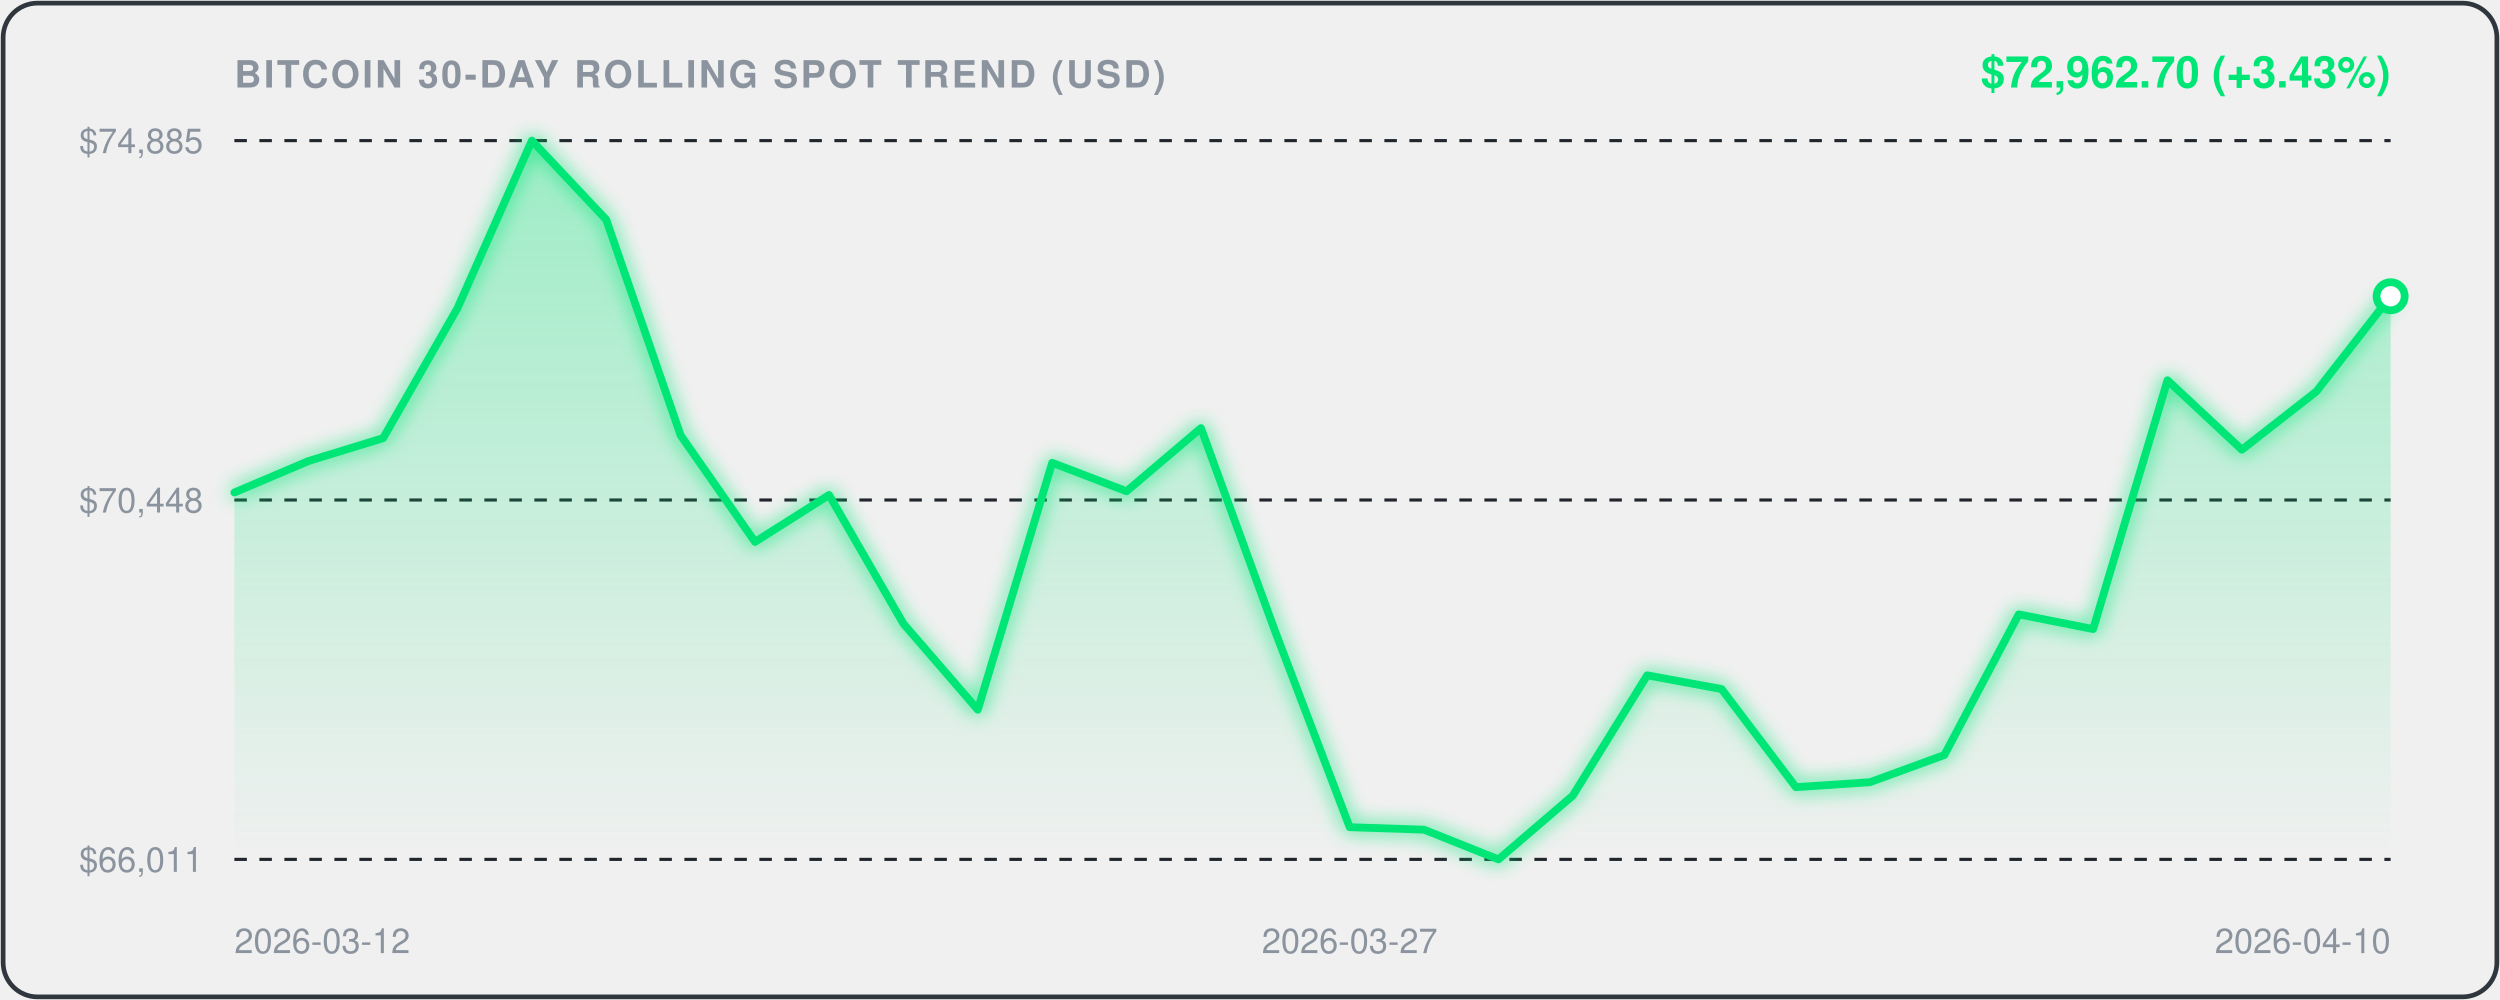
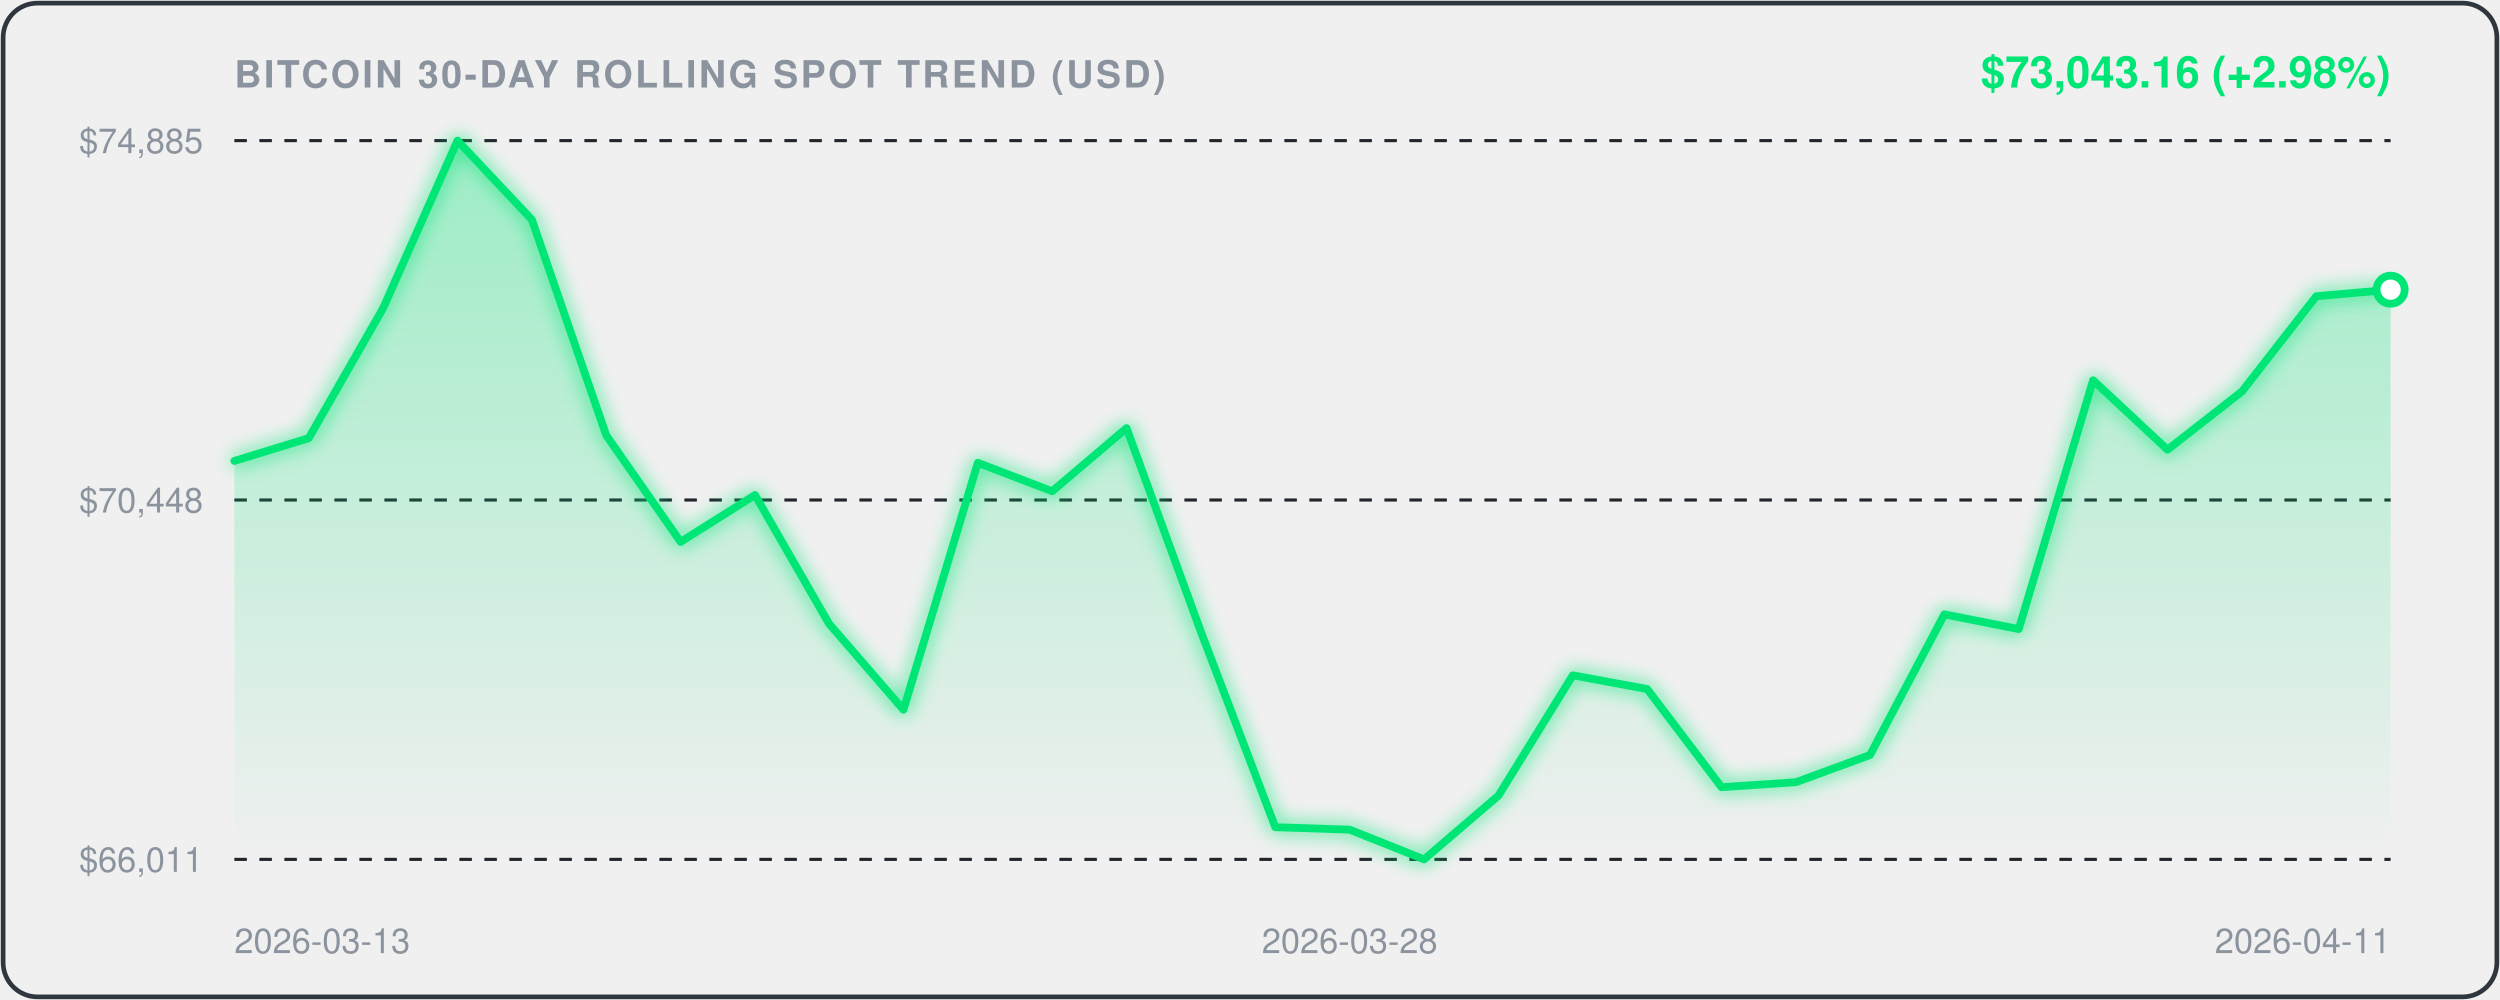
<svg xmlns="http://www.w3.org/2000/svg" viewBox="0 0 800 320" width="100%" height="100%" style="background:#0d1117;border-radius:12px;font-family:-apple-system,BlinkMacSystemFont,'Segoe UI',Helvetica,Arial,sans-serif;">
  <defs>
    <linearGradient id="areaGrad" x1="0" y1="0" x2="0" y2="1">
      <stop offset="0%" stop-color="rgba(0, 230, 118, 0.35)" />
      <stop offset="100%" stop-color="rgba(0, 230, 118, 0.0)" />
    </linearGradient>
    <filter id="glow" x="-20%" y="-20%" width="140%" height="140%">
      <feGaussianBlur stdDeviation="3" result="blur" />
      <feComposite in="SourceGraphic" in2="blur" operator="over" />
    </filter>
  </defs>
  <rect x="1" y="1" width="798" height="318" rx="11" fill="none" stroke="#30363d" stroke-width="1.5" />
  <text x="75" y="28" fill="#8b949e" font-size="12" font-weight="600" letter-spacing="0.8">BITCOIN 30-DAY ROLLING SPOT TREND (USD)</text>
-   <text x="765" y="28" text-anchor="end" fill="#00E676" font-size="14" font-weight="700">$72,962.70 (+3.43%)</text>
+   <text x="765" y="28" text-anchor="end" fill="#00E676" font-size="14" font-weight="700">$73,043.16 (+2.98%)</text>
  <line x1="75" y1="45" x2="765" y2="45" stroke="#21262d" stroke-width="1" stroke-dasharray="4,4" />
  <text x="65" y="49" text-anchor="end" fill="#8b949e" font-size="11">$74,885</text>
  <line x1="75" y1="160.0" x2="765" y2="160.0" stroke="#21262d" stroke-width="1" stroke-dasharray="4,4" />
  <text x="65" y="164.0" text-anchor="end" fill="#8b949e" font-size="11">$70,448</text>
  <line x1="75" y1="275" x2="765" y2="275" stroke="#21262d" stroke-width="1" stroke-dasharray="4,4" />
  <text x="65" y="279" text-anchor="end" fill="#8b949e" font-size="11">$66,011</text>
-   <path d="M 75.0,157.6 L 98.8,147.5 L 122.6,140.2 L 146.4,98.6 L 170.2,45.0 L 194.0,70.3 L 217.8,139.3 L 241.6,173.4 L 265.3,158.4 L 289.1,199.6 L 312.9,227.1 L 336.7,148.1 L 360.5,157.2 L 384.3,137.0 L 408.1,202.2 L 431.9,264.7 L 455.7,265.5 L 479.5,275.0 L 503.3,254.6 L 527.1,216.1 L 550.9,220.5 L 574.7,251.9 L 598.4,250.3 L 622.2,241.6 L 646.0,196.6 L 669.8,201.3 L 693.6,121.7 L 717.4,143.9 L 741.2,125.3 L 765.0,94.8 L 765.0,275.0 L 75.0,275.0 Z" fill="url(#areaGrad)" />
-   <path d="M 75.0,157.6 L 98.8,147.5 L 122.6,140.2 L 146.4,98.6 L 170.2,45.0 L 194.0,70.3 L 217.8,139.3 L 241.6,173.4 L 265.3,158.4 L 289.1,199.6 L 312.9,227.1 L 336.7,148.1 L 360.5,157.2 L 384.3,137.0 L 408.1,202.2 L 431.9,264.7 L 455.7,265.5 L 479.5,275.0 L 503.3,254.6 L 527.1,216.1 L 550.9,220.5 L 574.7,251.9 L 598.4,250.3 L 622.2,241.6 L 646.0,196.6 L 669.8,201.3 L 693.6,121.7 L 717.4,143.9 L 741.2,125.3 L 765.0,94.8" fill="none" stroke="#00E676" stroke-width="2.5" stroke-linecap="round" stroke-linejoin="round" filter="url(#glow)" />
-   <circle cx="765.0" cy="94.8" r="4.5" fill="#ffffff" stroke="#00E676" stroke-width="2.5" />
-   <text x="75.0" y="305" fill="#8b949e" font-size="11" text-anchor="start">2026-03-12</text>
-   <text x="431.9" y="305" fill="#8b949e" font-size="11" text-anchor="middle">2026-03-27</text>
-   <text x="765.0" y="305" fill="#8b949e" font-size="11" text-anchor="end">2026-04-10</text>
+   <path d="M 75.0,147.5 L 98.8,140.2 L 122.6,98.6 L 146.4,45.0 L 170.2,70.3 L 194.0,139.3 L 217.8,173.4 L 241.6,158.4 L 265.3,199.6 L 289.1,227.1 L 312.9,148.1 L 336.7,157.2 L 360.5,137.0 L 384.3,202.2 L 408.1,264.7 L 431.9,265.5 L 455.7,275.0 L 479.5,254.6 L 503.3,216.1 L 527.1,220.5 L 550.9,251.9 L 574.7,250.3 L 598.4,241.6 L 622.2,196.6 L 646.0,201.3 L 669.8,121.7 L 693.6,143.9 L 717.4,125.3 L 741.2,94.8 L 765.0,92.7 L 765.0,275.0 L 75.0,275.0 Z" fill="url(#areaGrad)" />
+   <path d="M 75.0,147.5 L 98.8,140.2 L 122.6,98.6 L 146.4,45.0 L 170.2,70.3 L 194.0,139.3 L 217.8,173.4 L 241.6,158.4 L 265.3,199.6 L 289.1,227.1 L 312.9,148.1 L 336.7,157.2 L 360.5,137.0 L 384.3,202.2 L 408.1,264.7 L 431.9,265.5 L 455.7,275.0 L 479.5,254.6 L 503.3,216.1 L 527.1,220.5 L 550.9,251.9 L 574.7,250.3 L 598.4,241.6 L 622.2,196.6 L 646.0,201.3 L 669.8,121.7 L 693.6,143.9 L 717.4,125.3 L 741.2,94.8 L 765.0,92.7" fill="none" stroke="#00E676" stroke-width="2.5" stroke-linecap="round" stroke-linejoin="round" filter="url(#glow)" />
+   <circle cx="765.0" cy="92.7" r="4.5" fill="#ffffff" stroke="#00E676" stroke-width="2.5" />
+   <text x="75.0" y="305" fill="#8b949e" font-size="11" text-anchor="start">2026-03-13</text>
+   <text x="431.9" y="305" fill="#8b949e" font-size="11" text-anchor="middle">2026-03-28</text>
+   <text x="765.0" y="305" fill="#8b949e" font-size="11" text-anchor="end">2026-04-11</text>
</svg>
